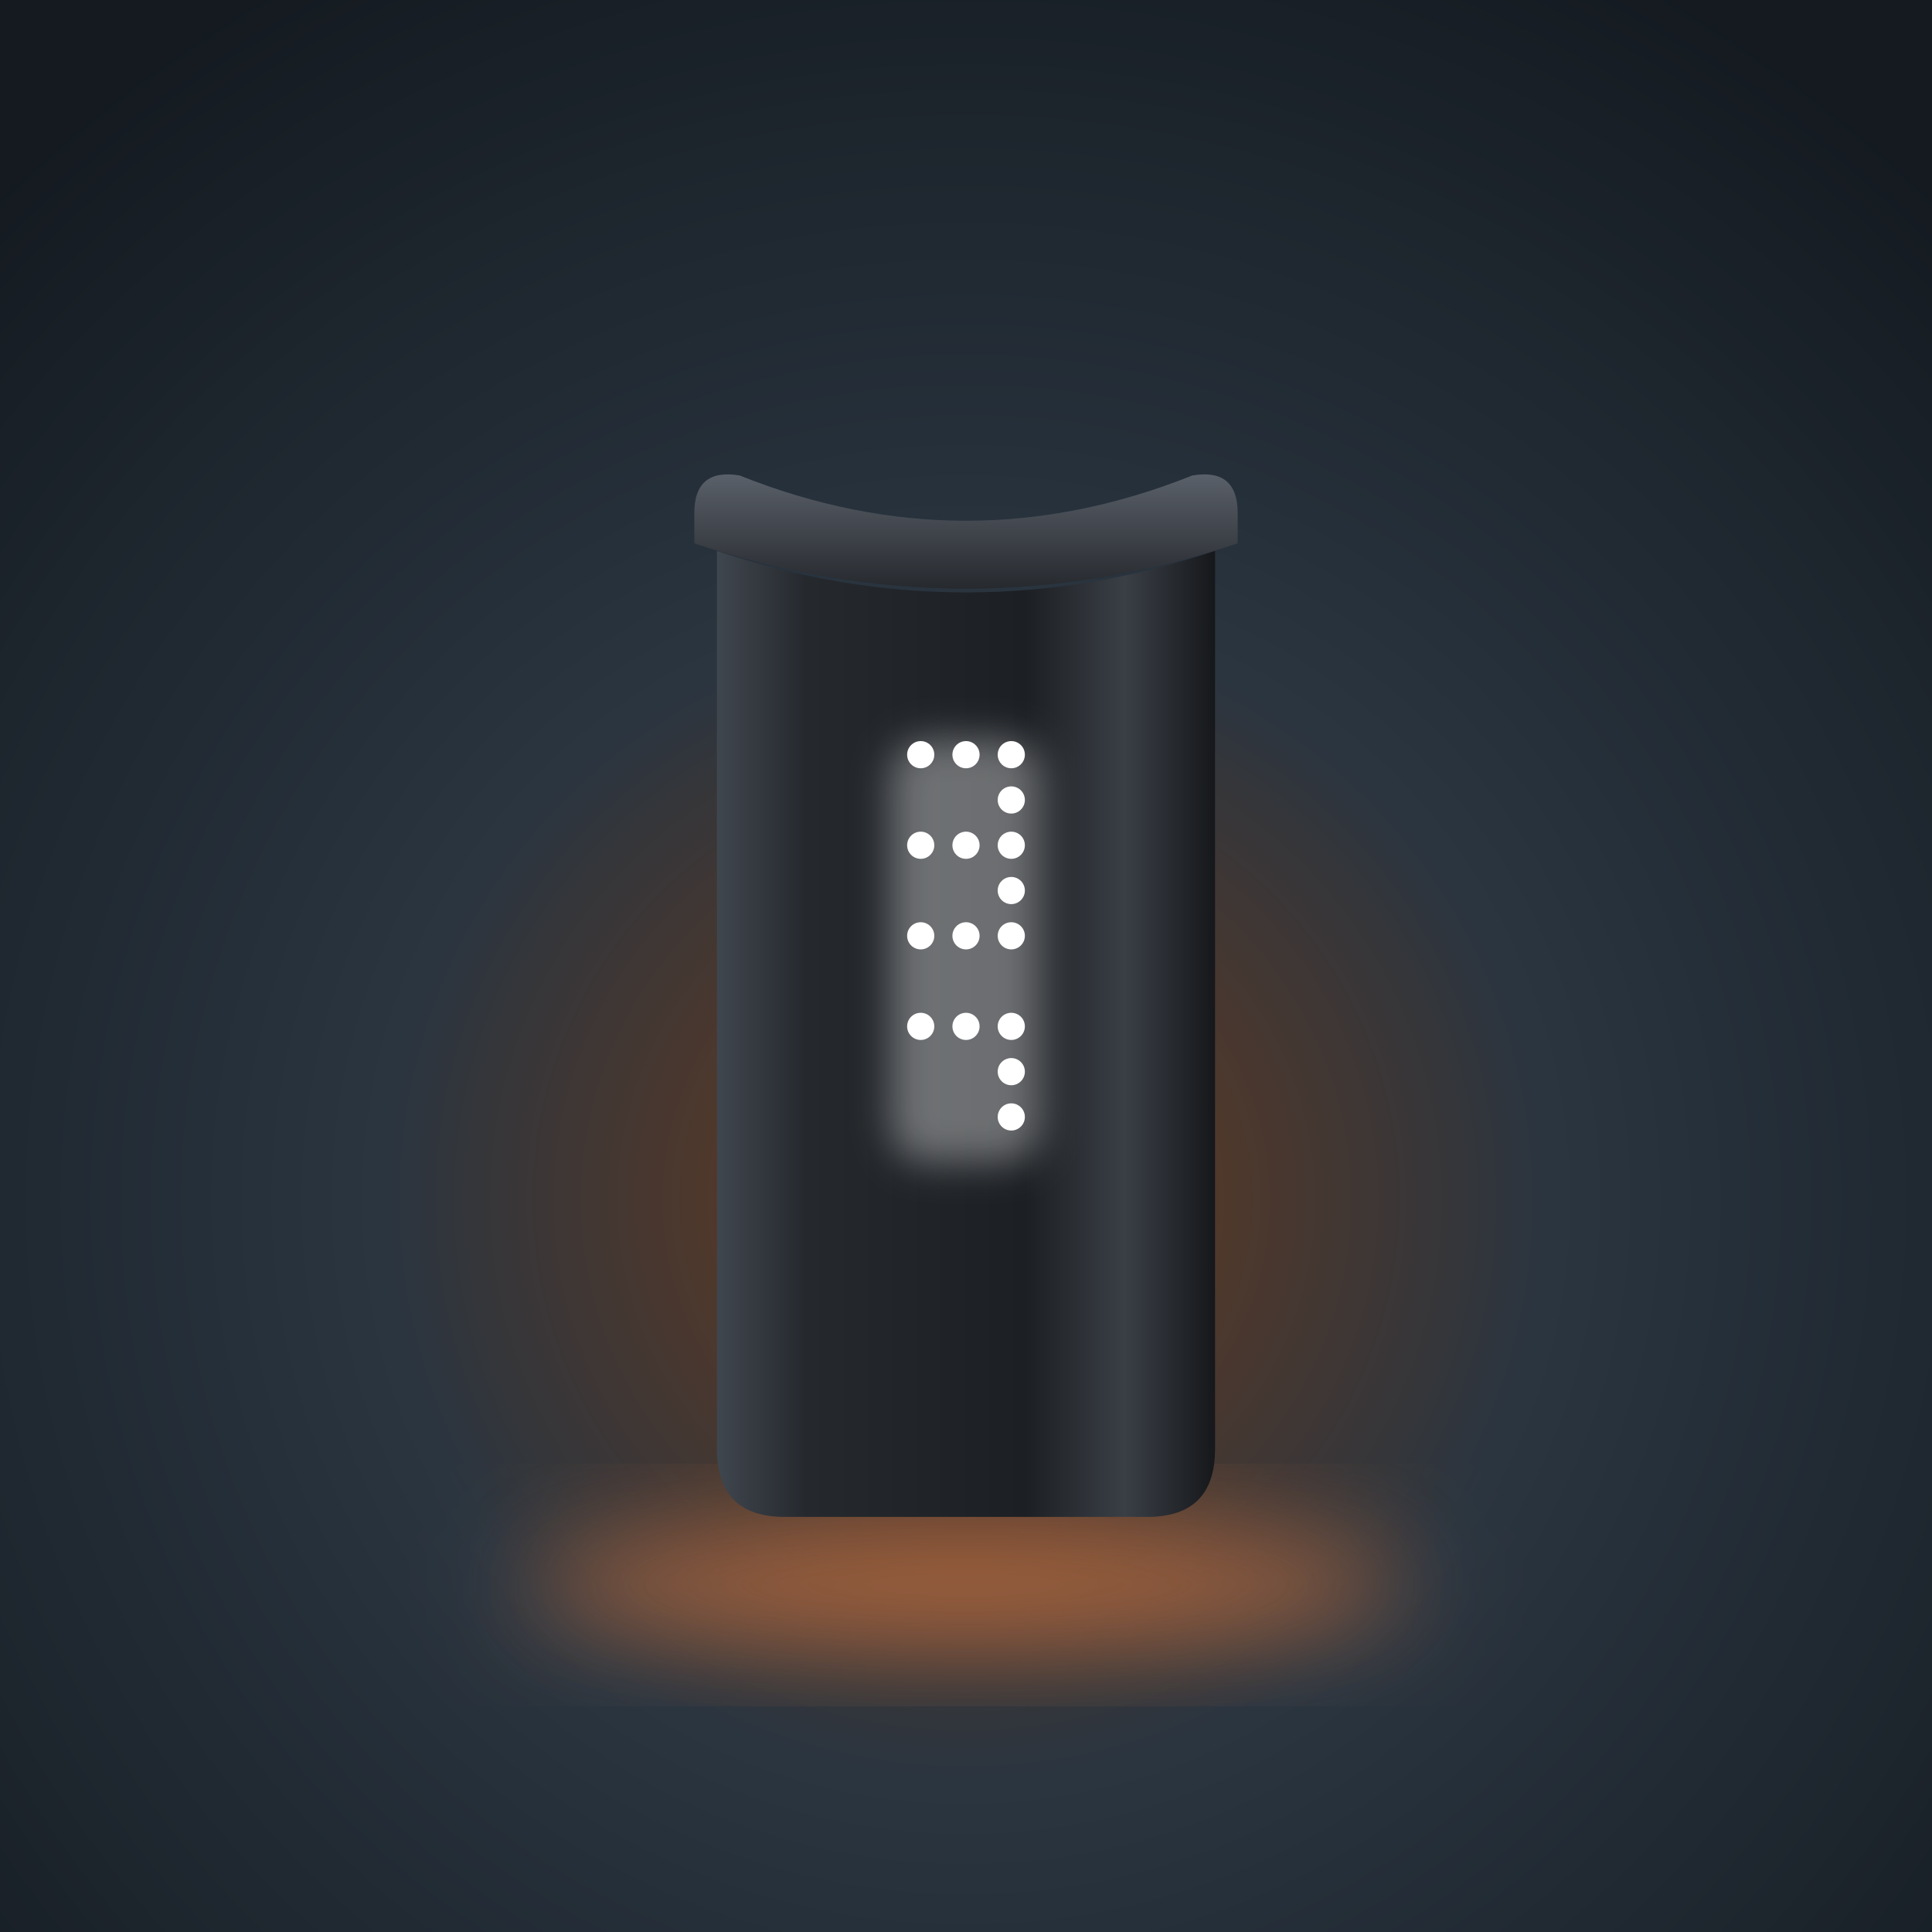
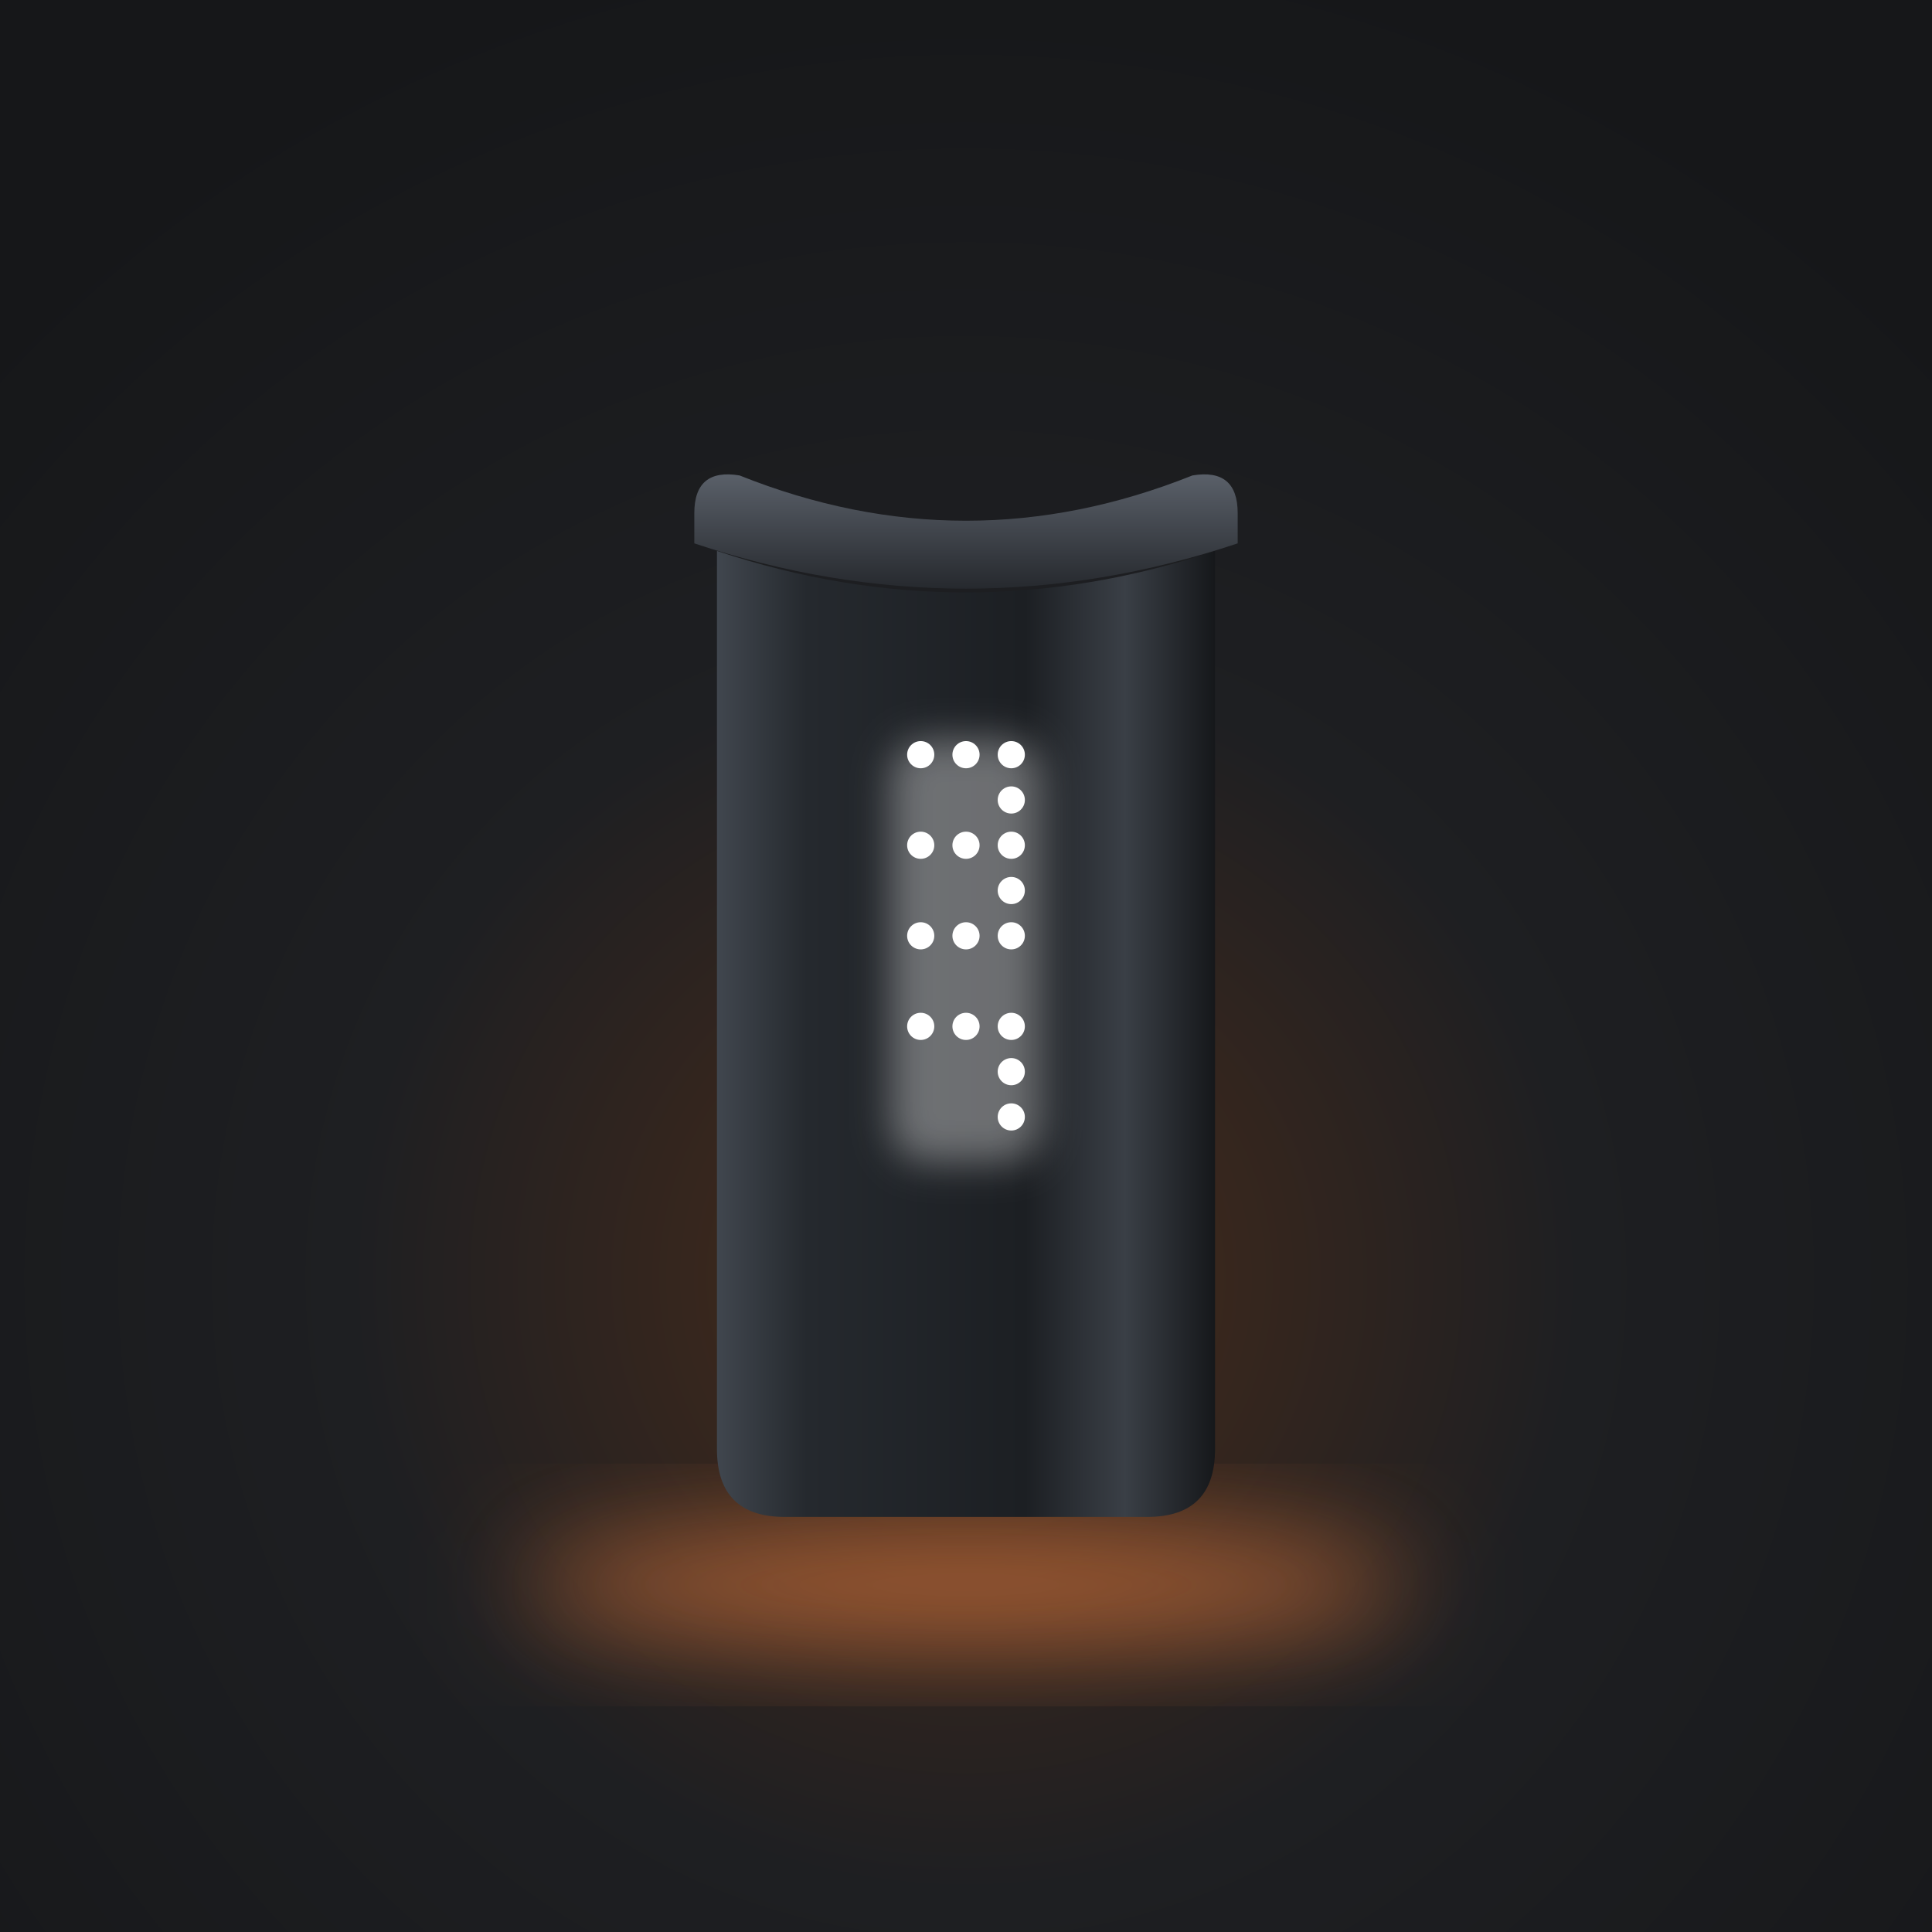
<svg xmlns="http://www.w3.org/2000/svg" viewBox="0 0 512 512">
  <defs>
-     <radialGradient id="bg" cx="50%" cy="62%" r="72%">
-       <stop offset="0" stop-color="#6b3a1c" />
-       <stop offset=".42" stop-color="#2a3540" />
-       <stop offset="1" stop-color="#141a20" />
+     <radialGradient id="bg" cx="50%" cy="66%" r="70%">
+       <stop offset="0" stop-color="#4a2c1a" />
+       <stop offset=".45" stop-color="#1e1f22" />
+       <stop offset="1" stop-color="#161719" />
    </radialGradient>
    <linearGradient id="body" x1="0" x2="1" y1="0" y2="0">
      <stop offset="0" stop-color="#40464e" />
      <stop offset=".18" stop-color="#25292e" />
      <stop offset=".62" stop-color="#1c1f23" />
      <stop offset=".82" stop-color="#3a3f46" />
      <stop offset="1" stop-color="#16181b" />
    </linearGradient>
    <linearGradient id="cap" x1="0" x2="0" y1="0" y2="1">
      <stop offset="0" stop-color="#5a6069" />
      <stop offset="1" stop-color="#26292e" />
    </linearGradient>
    <filter id="soft" x="-50%" y="-50%" width="200%" height="200%">
      <feGaussianBlur stdDeviation="14" />
    </filter>
    <filter id="glow" x="-50%" y="-50%" width="200%" height="200%">
      <feGaussianBlur stdDeviation="5" />
    </filter>
  </defs>
  <rect width="512" height="512" fill="url(#bg)" />
  <ellipse cx="256" cy="420" rx="118" ry="16" fill="#ff8a45" opacity=".55" filter="url(#soft)" />
  <path d="M190 146 Q256 168 322 146 L322 384 Q322 402 304 402 L208 402 Q190 402 190 384 Z" fill="url(#body)" />
  <path d="M196 126 Q256 150 316 126 Q328 124 328 136 L328 144 Q256 168 184 144 L184 136 Q184 124 196 126 Z" fill="url(#cap)" />
  <g fill="#ffffff" opacity=".35" filter="url(#glow)">
    <rect x="236" y="196" width="40" height="112" rx="10" />
  </g>
  <g fill="#ffffff">
    <circle cx="244" cy="200" r="3.6" />
    <circle cx="256" cy="200" r="3.6" />
    <circle cx="268" cy="200" r="3.6" />
    <circle cx="268" cy="212" r="3.6" />
    <circle cx="244" cy="224" r="3.6" />
    <circle cx="256" cy="224" r="3.6" />
    <circle cx="268" cy="224" r="3.6" />
    <circle cx="268" cy="236" r="3.6" />
    <circle cx="244" cy="248" r="3.6" />
    <circle cx="256" cy="248" r="3.6" />
    <circle cx="268" cy="248" r="3.6" />
    <circle cx="244" cy="272" r="3.6" />
    <circle cx="256" cy="272" r="3.6" />
    <circle cx="268" cy="272" r="3.6" />
    <circle cx="268" cy="284" r="3.6" />
    <circle cx="268" cy="296" r="3.6" />
  </g>
</svg>
